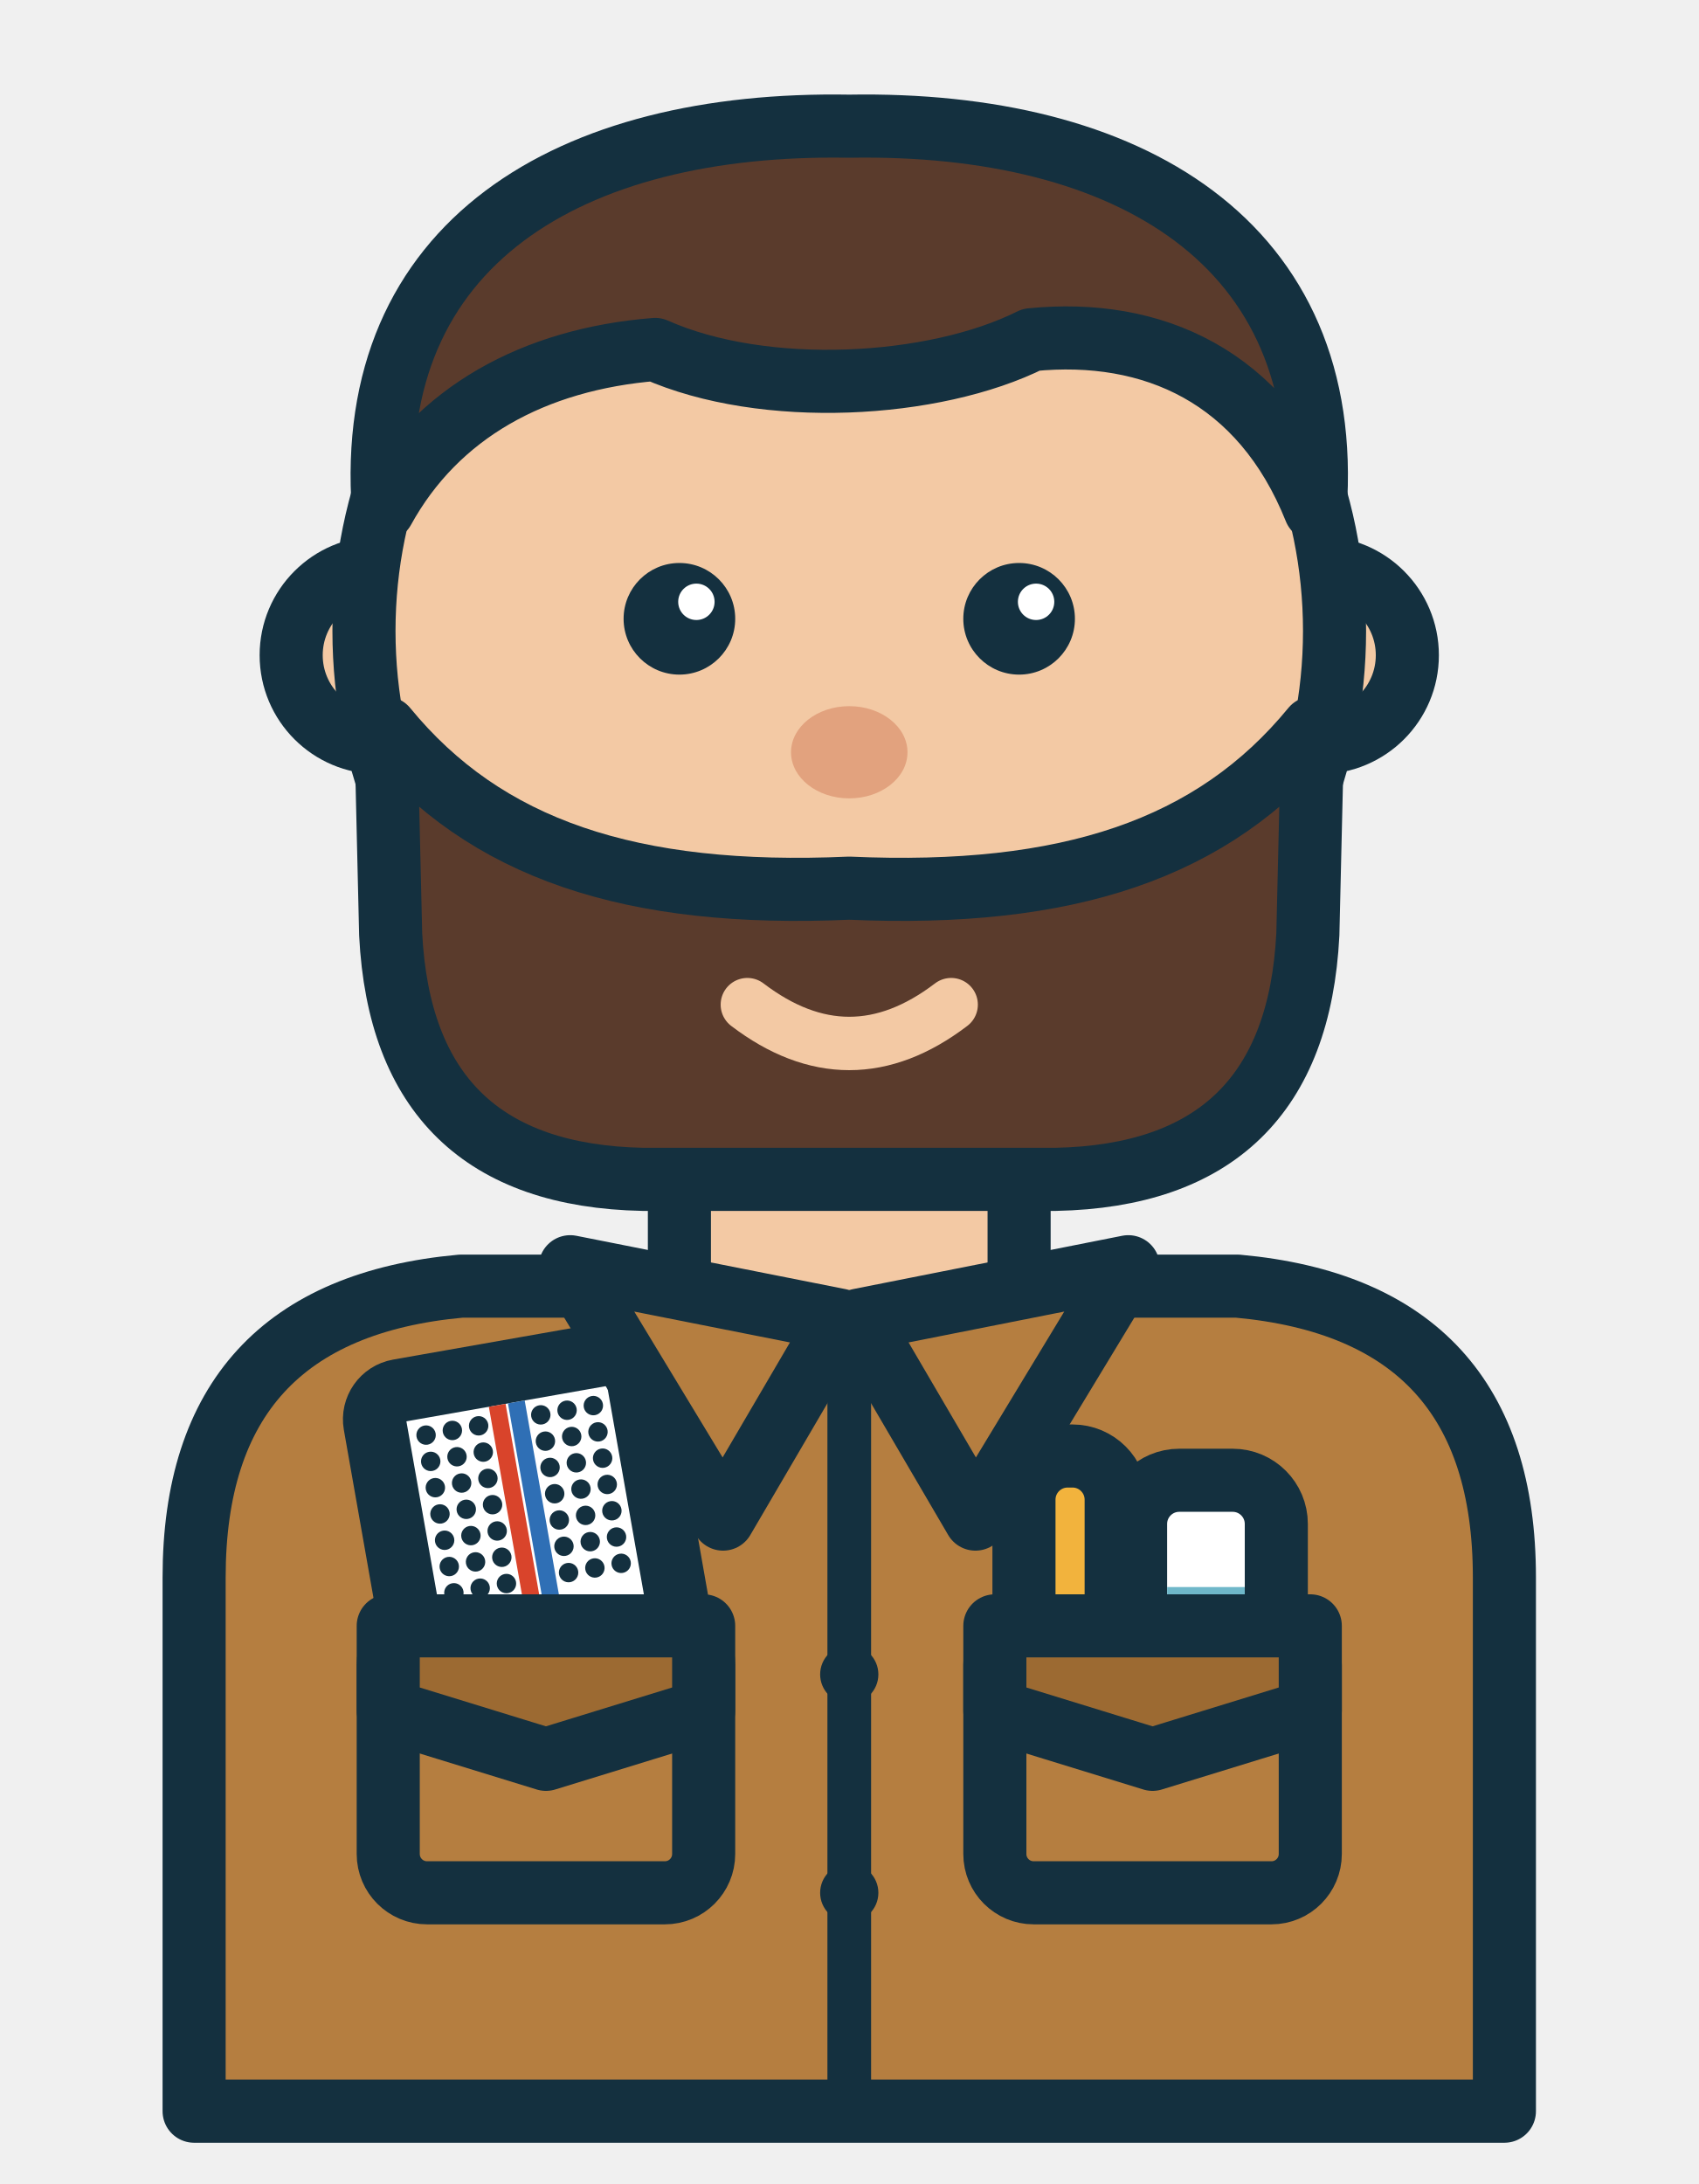
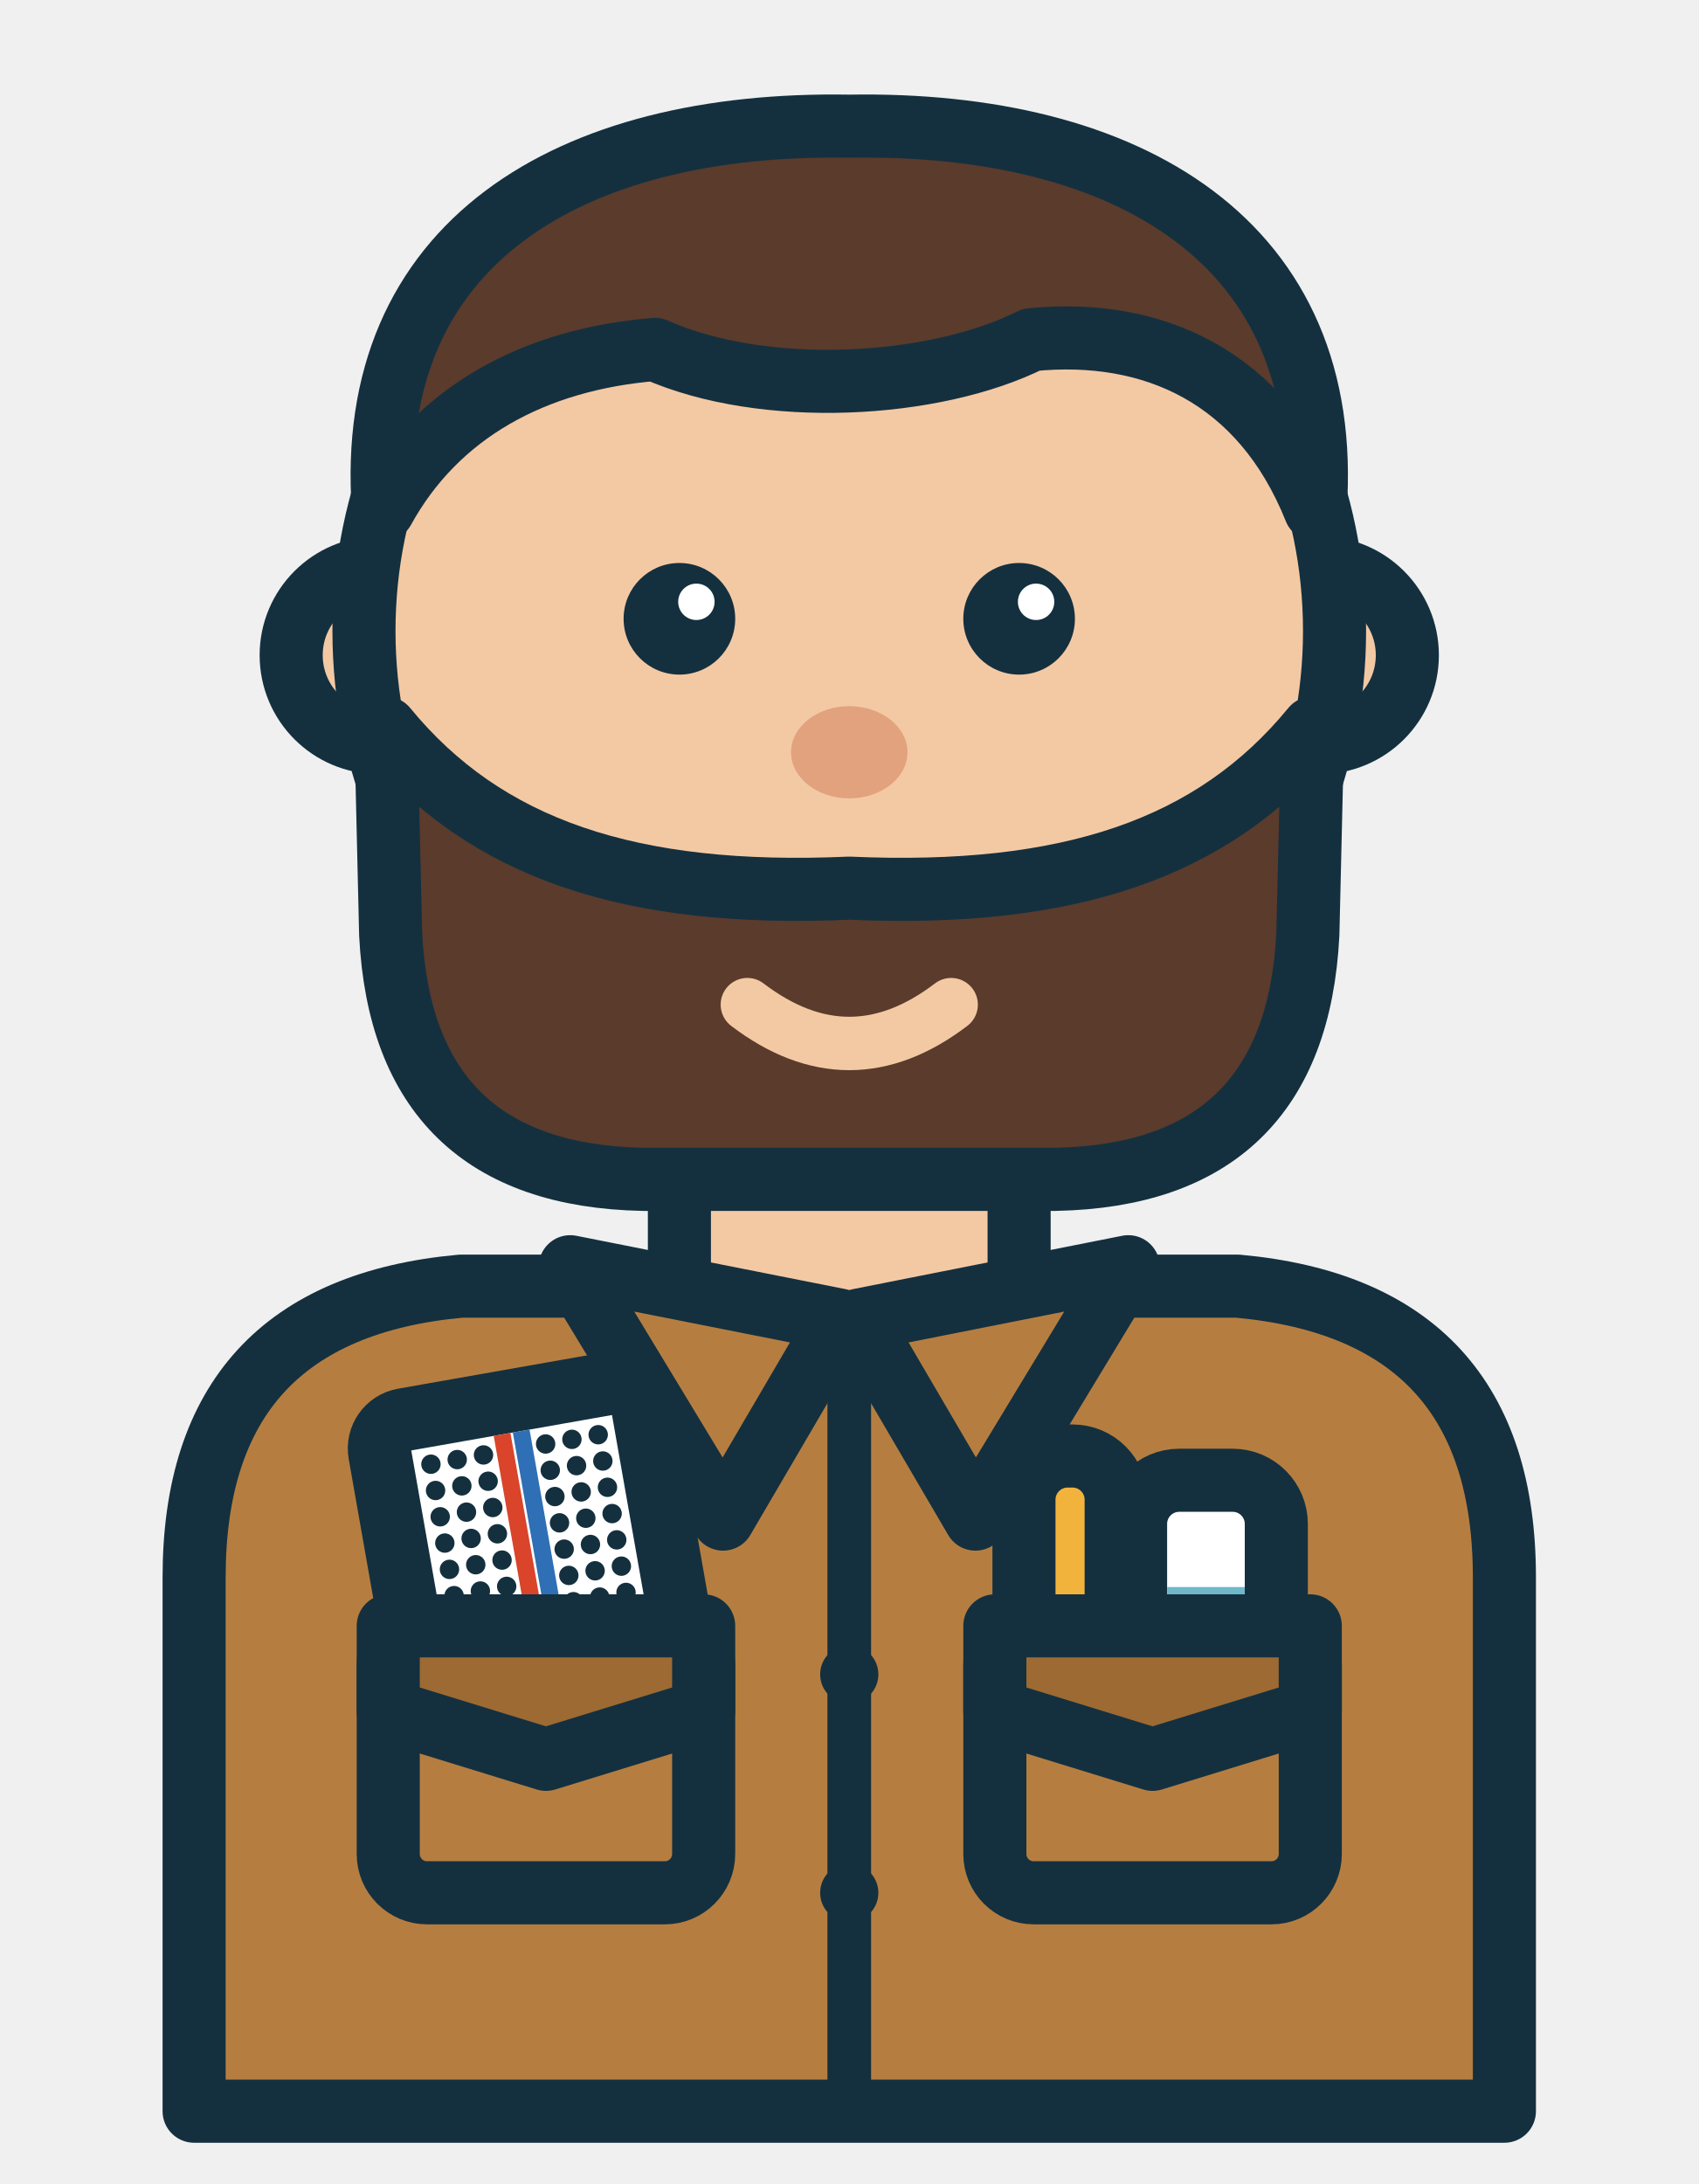
<svg xmlns="http://www.w3.org/2000/svg" viewBox="15 26 70 90" class="scientist">
  <style>
    .sc-line { stroke: #14303F; stroke-width: 2.6; stroke-linejoin: round; stroke-linecap: round; }
  </style>
  <path class="sc-line" d="M23 113 V91 Q23 80 34 79 L66 79 Q77 80 77 91 V113 Z" fill="#B57E40" />
  <rect class="sc-line" x="43" y="68" width="14" height="14" rx="3" fill="#F3C9A4" />
-   <g transform="rotate(-10 37.5 93)">
+   <g transform="translate(0.2 1.2) rotate(-10 37.5 93)">
    <rect class="sc-line" x="32" y="82.4" width="11" height="12.6" rx="1.2" fill="#FFFFFF" />
    <path d="M37.1 83.7 V95" stroke="#D9442B" stroke-width="0.7" />
    <path d="M37.9 83.7 V95" stroke="#2F6FB5" stroke-width="0.7" />
    <circle cx="34.0" cy="84.4" r="0.4" fill="#14303F" />
    <circle cx="35.1" cy="84.4" r="0.4" fill="#14303F" />
    <circle cx="36.2" cy="84.4" r="0.4" fill="#14303F" />
    <circle cx="38.8" cy="84.4" r="0.4" fill="#14303F" />
    <circle cx="39.9" cy="84.4" r="0.4" fill="#14303F" />
    <circle cx="41.0" cy="84.4" r="0.4" fill="#14303F" />
    <circle cx="34.0" cy="85.5" r="0.4" fill="#14303F" />
    <circle cx="35.1" cy="85.5" r="0.4" fill="#14303F" />
    <circle cx="36.2" cy="85.5" r="0.4" fill="#14303F" />
    <circle cx="38.8" cy="85.5" r="0.4" fill="#14303F" />
    <circle cx="39.9" cy="85.5" r="0.4" fill="#14303F" />
    <circle cx="41.0" cy="85.5" r="0.4" fill="#14303F" />
    <circle cx="34.0" cy="86.6" r="0.4" fill="#14303F" />
    <circle cx="35.1" cy="86.6" r="0.4" fill="#14303F" />
    <circle cx="36.2" cy="86.6" r="0.4" fill="#14303F" />
    <circle cx="38.8" cy="86.6" r="0.4" fill="#14303F" />
    <circle cx="39.9" cy="86.6" r="0.4" fill="#14303F" />
    <circle cx="41.0" cy="86.6" r="0.4" fill="#14303F" />
    <circle cx="34.0" cy="87.7" r="0.4" fill="#14303F" />
    <circle cx="35.1" cy="87.7" r="0.4" fill="#14303F" />
    <circle cx="36.2" cy="87.7" r="0.4" fill="#14303F" />
    <circle cx="38.8" cy="87.7" r="0.4" fill="#14303F" />
    <circle cx="39.9" cy="87.7" r="0.4" fill="#14303F" />
    <circle cx="41.0" cy="87.7" r="0.4" fill="#14303F" />
    <circle cx="34.0" cy="88.8" r="0.4" fill="#14303F" />
    <circle cx="35.1" cy="88.8" r="0.4" fill="#14303F" />
    <circle cx="36.2" cy="88.8" r="0.4" fill="#14303F" />
    <circle cx="38.8" cy="88.8" r="0.4" fill="#14303F" />
    <circle cx="39.9" cy="88.8" r="0.4" fill="#14303F" />
    <circle cx="41.0" cy="88.8" r="0.4" fill="#14303F" />
    <circle cx="34.0" cy="89.9" r="0.4" fill="#14303F" />
    <circle cx="35.1" cy="89.9" r="0.4" fill="#14303F" />
    <circle cx="36.2" cy="89.9" r="0.4" fill="#14303F" />
    <circle cx="38.8" cy="89.9" r="0.4" fill="#14303F" />
    <circle cx="39.9" cy="89.9" r="0.4" fill="#14303F" />
    <circle cx="41.0" cy="89.9" r="0.4" fill="#14303F" />
    <circle cx="34.0" cy="91.0" r="0.4" fill="#14303F" />
    <circle cx="35.1" cy="91.0" r="0.4" fill="#14303F" />
    <circle cx="36.2" cy="91.0" r="0.4" fill="#14303F" />
    <circle cx="38.8" cy="91.0" r="0.4" fill="#14303F" />
    <circle cx="39.9" cy="91.0" r="0.4" fill="#14303F" />
    <circle cx="41.0" cy="91.0" r="0.4" fill="#14303F" />
  </g>
  <path class="sc-line" d="M38.5 78.2 L49.6 80.4 L44.8 88.6 Z" fill="#B57E40" stroke-width="2.2" />
  <path class="sc-line" d="M61.5 78.2 L50.4 80.4 L55.2 88.6 Z" fill="#B57E40" stroke-width="2.2" />
  <path d="M50 81 V112" stroke="#14303F" stroke-width="1.8" stroke-linecap="round" />
  <circle cx="50" cy="95" r="1.2" fill="#14303F" />
  <circle cx="50" cy="104" r="1.2" fill="#14303F" />
  <rect class="sc-line" x="31" y="93" width="13" height="11" rx="1.6" fill="#B57E40" stroke-width="2" />
  <path class="sc-line" d="M31 93 H44 V96.5 L37.5 98.5 L31 96.5 Z" fill="#9C6A32" stroke-width="2" />
  <rect class="sc-line" x="57.2" y="86" width="3.8" height="10" rx="1.8" fill="#F2B33D" stroke-width="1.8" />
  <rect class="sc-line" x="61.8" y="87" width="5.8" height="10.5" rx="1.8" fill="#FFFFFF" stroke-width="1.8" />
  <rect x="63.1" y="91.4" width="3.2" height="3.6" fill="#6FB7C9" />
  <rect class="sc-line" x="56" y="93" width="13" height="11" rx="1.6" fill="#B57E40" stroke-width="2" />
  <path class="sc-line" d="M56 93 H69 V96.5 L62.5 98.5 L56 96.5 Z" fill="#9C6A32" stroke-width="2" />
  <circle class="sc-line" cx="30.6" cy="53" r="3.6" fill="#F3C9A4" stroke-width="2.2" />
  <circle class="sc-line" cx="69.4" cy="53" r="3.6" fill="#F3C9A4" stroke-width="2.2" />
  <circle class="sc-line" cx="50" cy="52" r="20" fill="#F3C9A4" />
  <path class="sc-line" d="M30.8 47 C30 36 38.5 31 50 31.2 C61.5 31 70 36 69.2 47 C67 41.5 62.5 39.5 57.5 40 C53.5 42 46.5 42.4 42 40.4 C37 40.8 33 43 30.8 47 Z" fill="#5A3B2C" />
  <path class="sc-line" d="M30.9 56 L31.1 64.5 Q31.6 74.4 41.5 74.6 L58.5 74.6 Q68.4 74.4 68.9 64.5 L69.1 56 C65 61 59 63 50 62.6 C41 63 35 61 30.9 56 Z" fill="#5A3B2C" />
  <path d="M45.8 67.4 q4.2 3.2 8.4 0" fill="none" stroke="#F3C9A4" stroke-width="2.2" stroke-linecap="round" />
  <circle cx="43" cy="51.5" r="2.3" fill="#14303F" />
  <circle cx="43.7" cy="50.8" r="0.75" fill="#FFFFFF" />
  <circle cx="57" cy="51.5" r="2.3" fill="#14303F" />
  <circle cx="57.7" cy="50.8" r="0.75" fill="#FFFFFF" />
  <ellipse cx="50" cy="57" rx="2.4" ry="1.9" fill="#E2A27E" />
</svg>
